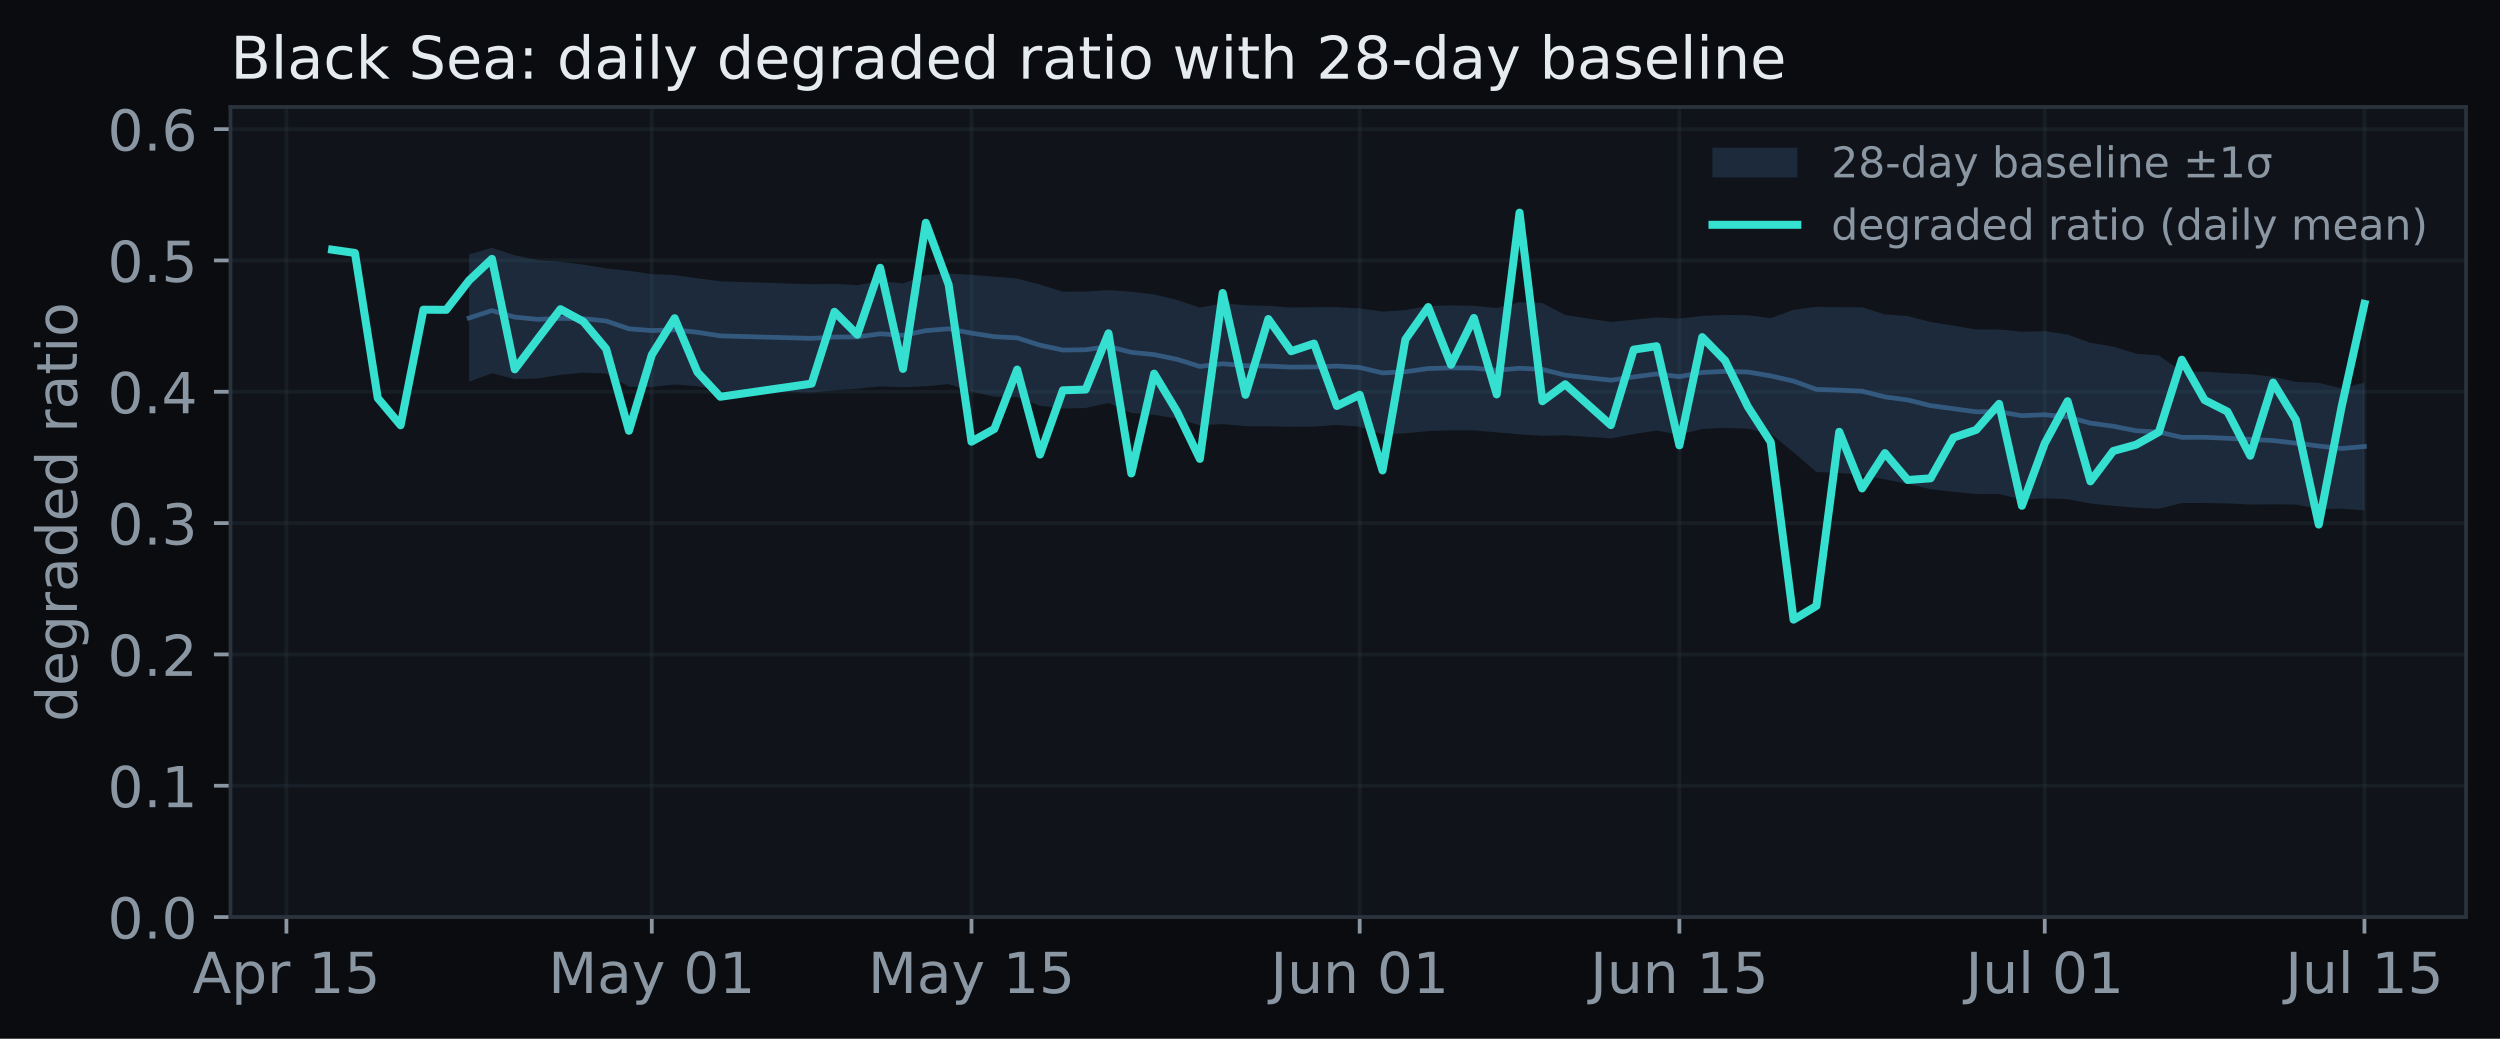
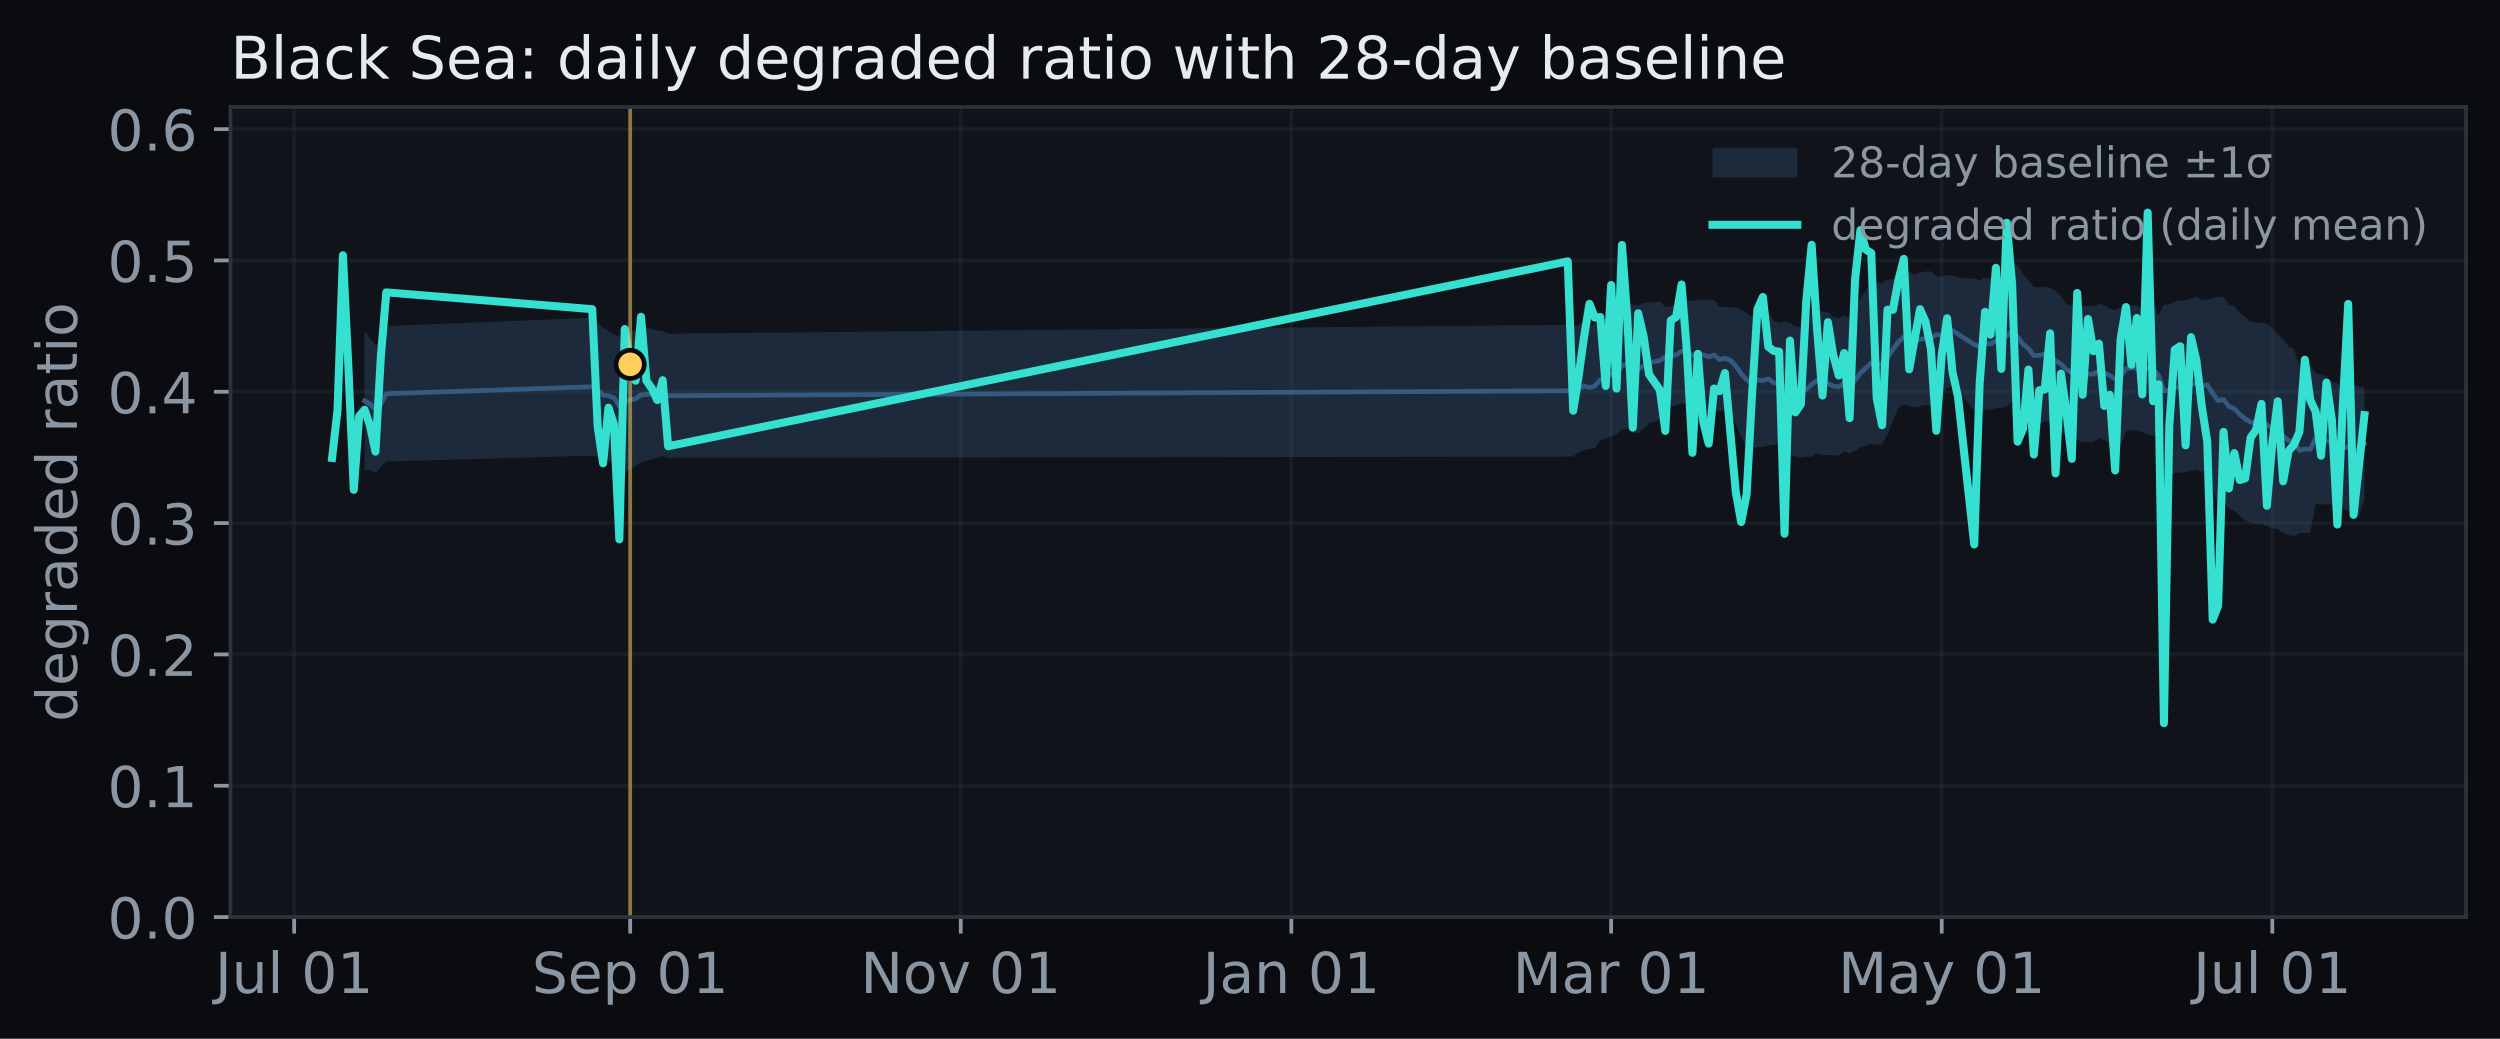
<svg xmlns="http://www.w3.org/2000/svg" xmlns:xlink="http://www.w3.org/1999/xlink" width="530.398pt" height="220.376pt" viewBox="0 0 530.398 220.376" version="1.1">
  <defs>
    <style type="text/css">*{stroke-linejoin: round; stroke-linecap: butt}</style>
  </defs>
  <g id="figure_1">
    <g id="patch_1">
      <path d="M 0 220.376  L 530.398 220.376  L 530.398 0  L 0 0  z " style="fill: #0a0c0f" />
    </g>
    <g id="axes_1">
      <g id="patch_2">
        <path d="M 48.898 194.562  L 523.197 194.562  L 523.197 22.698  L 48.898 22.698  z " style="fill: #10141a" />
      </g>
      <g id="matplotlib.axis_1">
        <g id="xtick_1">
          <g id="line2d_1">
-             <path d="M 60.767 194.562  L 60.767 22.698  " clip-path="url(#pd37575b9e0)" style="fill: none; stroke: #2a323c; stroke-opacity: 0.35; stroke-width: 0.8; stroke-linecap: square" />
+             <path d="M 62.408 194.562  L 62.408 22.698  " clip-path="url(#pc3fa59d4ec)" style="fill: none; stroke: #2a323c; stroke-opacity: 0.35; stroke-width: 0.8; stroke-linecap: square" />
          </g>
          <g id="line2d_2">
            <defs>
-               <path id="m2492e21318" d="M 0 0  L 0 3.5  " style="stroke: #8b96a3; stroke-width: 0.8" />
+               <path id="m1e20777ed5" d="M 0 0  L 0 3.5  " style="stroke: #8b96a3; stroke-width: 0.8" />
            </defs>
            <g>
-               <use xlink:href="#m2492e21318" x="60.767" y="194.562" style="fill: #8b96a3; stroke: #8b96a3; stroke-width: 0.8" />
+               <use xlink:href="#m1e20777ed5" x="62.408" y="194.562" style="fill: #8b96a3; stroke: #8b96a3; stroke-width: 0.8" />
            </g>
          </g>
          <g id="text_1">
-             <text style="font-size: 12px; font-family: 'DejaVu Sans'; text-anchor: middle; fill: #8b96a3" x="60.767" y="210.68" transform="rotate(-0 60.76711 210.6802)">Apr 15</text>
+             <text style="font-size: 12px; font-family: 'DejaVu Sans'; text-anchor: middle; fill: #8b96a3" x="62.408" y="210.68" transform="rotate(-0 62.40786 210.6802)">Jul 01</text>
          </g>
        </g>
        <g id="xtick_2">
          <g id="line2d_3">
-             <path d="M 138.283 194.562  L 138.283 22.698  " clip-path="url(#pd37575b9e0)" style="fill: none; stroke: #2a323c; stroke-opacity: 0.35; stroke-width: 0.8; stroke-linecap: square" />
+             <path d="M 133.697 194.562  L 133.697 22.698  " clip-path="url(#pc3fa59d4ec)" style="fill: none; stroke: #2a323c; stroke-opacity: 0.35; stroke-width: 0.8; stroke-linecap: square" />
          </g>
          <g id="line2d_4">
            <g>
-               <use xlink:href="#m2492e21318" x="138.283" y="194.562" style="fill: #8b96a3; stroke: #8b96a3; stroke-width: 0.8" />
+               <use xlink:href="#m1e20777ed5" x="133.697" y="194.562" style="fill: #8b96a3; stroke: #8b96a3; stroke-width: 0.8" />
            </g>
          </g>
          <g id="text_2">
-             <text style="font-size: 12px; font-family: 'DejaVu Sans'; text-anchor: middle; fill: #8b96a3" x="138.283" y="210.68" transform="rotate(-0 138.2829 210.6802)">May 01</text>
+             <text style="font-size: 12px; font-family: 'DejaVu Sans'; text-anchor: middle; fill: #8b96a3" x="133.697" y="210.68" transform="rotate(-0 133.6966 210.6802)">Sep 01</text>
          </g>
        </g>
        <g id="xtick_3">
          <g id="line2d_5">
-             <path d="M 206.109 194.562  L 206.109 22.698  " clip-path="url(#pd37575b9e0)" style="fill: none; stroke: #2a323c; stroke-opacity: 0.35; stroke-width: 0.8; stroke-linecap: square" />
+             <path d="M 203.835 194.562  L 203.835 22.698  " clip-path="url(#pc3fa59d4ec)" style="fill: none; stroke: #2a323c; stroke-opacity: 0.35; stroke-width: 0.8; stroke-linecap: square" />
          </g>
          <g id="line2d_6">
            <g>
-               <use xlink:href="#m2492e21318" x="206.109" y="194.562" style="fill: #8b96a3; stroke: #8b96a3; stroke-width: 0.8" />
+               <use xlink:href="#m1e20777ed5" x="203.835" y="194.562" style="fill: #8b96a3; stroke: #8b96a3; stroke-width: 0.8" />
            </g>
          </g>
          <g id="text_3">
-             <text style="font-size: 12px; font-family: 'DejaVu Sans'; text-anchor: middle; fill: #8b96a3" x="206.109" y="210.68" transform="rotate(-0 206.1093 210.6802)">May 15</text>
+             <text style="font-size: 12px; font-family: 'DejaVu Sans'; text-anchor: middle; fill: #8b96a3" x="203.835" y="210.68" transform="rotate(-0 203.8355 210.6802)">Nov 01</text>
          </g>
        </g>
        <g id="xtick_4">
          <g id="line2d_7">
-             <path d="M 288.47 194.562  L 288.47 22.698  " clip-path="url(#pd37575b9e0)" style="fill: none; stroke: #2a323c; stroke-opacity: 0.35; stroke-width: 0.8; stroke-linecap: square" />
+             <path d="M 273.974 194.562  L 273.974 22.698  " clip-path="url(#pc3fa59d4ec)" style="fill: none; stroke: #2a323c; stroke-opacity: 0.35; stroke-width: 0.8; stroke-linecap: square" />
          </g>
          <g id="line2d_8">
            <g>
-               <use xlink:href="#m2492e21318" x="288.47" y="194.562" style="fill: #8b96a3; stroke: #8b96a3; stroke-width: 0.8" />
+               <use xlink:href="#m1e20777ed5" x="273.974" y="194.562" style="fill: #8b96a3; stroke: #8b96a3; stroke-width: 0.8" />
            </g>
          </g>
          <g id="text_4">
-             <text style="font-size: 12px; font-family: 'DejaVu Sans'; text-anchor: middle; fill: #8b96a3" x="288.47" y="210.68" transform="rotate(-0 288.4699 210.6802)">Jun 01</text>
+             <text style="font-size: 12px; font-family: 'DejaVu Sans'; text-anchor: middle; fill: #8b96a3" x="273.974" y="210.68" transform="rotate(-0 273.9744 210.6802)">Jan 01</text>
          </g>
        </g>
        <g id="xtick_5">
          <g id="line2d_9">
-             <path d="M 356.296 194.562  L 356.296 22.698  " clip-path="url(#pd37575b9e0)" style="fill: none; stroke: #2a323c; stroke-opacity: 0.35; stroke-width: 0.8; stroke-linecap: square" />
+             <path d="M 341.814 194.562  L 341.814 22.698  " clip-path="url(#pc3fa59d4ec)" style="fill: none; stroke: #2a323c; stroke-opacity: 0.35; stroke-width: 0.8; stroke-linecap: square" />
          </g>
          <g id="line2d_10">
            <g>
-               <use xlink:href="#m2492e21318" x="356.296" y="194.562" style="fill: #8b96a3; stroke: #8b96a3; stroke-width: 0.8" />
+               <use xlink:href="#m1e20777ed5" x="341.814" y="194.562" style="fill: #8b96a3; stroke: #8b96a3; stroke-width: 0.8" />
            </g>
          </g>
          <g id="text_5">
-             <text style="font-size: 12px; font-family: 'DejaVu Sans'; text-anchor: middle; fill: #8b96a3" x="356.296" y="210.68" transform="rotate(-0 356.2962 210.6802)">Jun 15</text>
+             <text style="font-size: 12px; font-family: 'DejaVu Sans'; text-anchor: middle; fill: #8b96a3" x="341.814" y="210.68" transform="rotate(-0 341.8137 210.6802)">Mar 01</text>
          </g>
        </g>
        <g id="xtick_6">
          <g id="line2d_11">
-             <path d="M 433.812 194.562  L 433.812 22.698  " clip-path="url(#pd37575b9e0)" style="fill: none; stroke: #2a323c; stroke-opacity: 0.35; stroke-width: 0.8; stroke-linecap: square" />
+             <path d="M 411.953 194.562  L 411.953 22.698  " clip-path="url(#pc3fa59d4ec)" style="fill: none; stroke: #2a323c; stroke-opacity: 0.35; stroke-width: 0.8; stroke-linecap: square" />
          </g>
          <g id="line2d_12">
            <g>
-               <use xlink:href="#m2492e21318" x="433.812" y="194.562" style="fill: #8b96a3; stroke: #8b96a3; stroke-width: 0.8" />
+               <use xlink:href="#m1e20777ed5" x="411.953" y="194.562" style="fill: #8b96a3; stroke: #8b96a3; stroke-width: 0.8" />
            </g>
          </g>
          <g id="text_6">
-             <text style="font-size: 12px; font-family: 'DejaVu Sans'; text-anchor: middle; fill: #8b96a3" x="433.812" y="210.68" transform="rotate(-0 433.8121 210.6802)">Jul 01</text>
+             <text style="font-size: 12px; font-family: 'DejaVu Sans'; text-anchor: middle; fill: #8b96a3" x="411.953" y="210.68" transform="rotate(-0 411.9526 210.6802)">May 01</text>
          </g>
        </g>
        <g id="xtick_7">
          <g id="line2d_13">
-             <path d="M 501.638 194.562  L 501.638 22.698  " clip-path="url(#pd37575b9e0)" style="fill: none; stroke: #2a323c; stroke-opacity: 0.35; stroke-width: 0.8; stroke-linecap: square" />
+             <path d="M 482.091 194.562  L 482.091 22.698  " clip-path="url(#pc3fa59d4ec)" style="fill: none; stroke: #2a323c; stroke-opacity: 0.35; stroke-width: 0.8; stroke-linecap: square" />
          </g>
          <g id="line2d_14">
            <g>
-               <use xlink:href="#m2492e21318" x="501.638" y="194.562" style="fill: #8b96a3; stroke: #8b96a3; stroke-width: 0.8" />
+               <use xlink:href="#m1e20777ed5" x="482.091" y="194.562" style="fill: #8b96a3; stroke: #8b96a3; stroke-width: 0.8" />
            </g>
          </g>
          <g id="text_7">
-             <text style="font-size: 12px; font-family: 'DejaVu Sans'; text-anchor: middle; fill: #8b96a3" x="501.638" y="210.68" transform="rotate(-0 501.6384 210.6802)">Jul 15</text>
+             <text style="font-size: 12px; font-family: 'DejaVu Sans'; text-anchor: middle; fill: #8b96a3" x="482.091" y="210.68" transform="rotate(-0 482.0915 210.6802)">Jul 01</text>
          </g>
        </g>
      </g>
      <g id="matplotlib.axis_2">
        <g id="ytick_1">
          <g id="line2d_15">
-             <path d="M 48.898 194.562  L 523.197 194.562  " clip-path="url(#pd37575b9e0)" style="fill: none; stroke: #2a323c; stroke-opacity: 0.35; stroke-width: 0.8; stroke-linecap: square" />
+             <path d="M 48.898 194.562  L 523.197 194.562  " clip-path="url(#pc3fa59d4ec)" style="fill: none; stroke: #2a323c; stroke-opacity: 0.35; stroke-width: 0.8; stroke-linecap: square" />
          </g>
          <g id="line2d_16">
            <defs>
-               <path id="m2a30b0db8e" d="M 0 0  L -3.5 0  " style="stroke: #8b96a3; stroke-width: 0.8" />
+               <path id="m8a81c8baa3" d="M 0 0  L -3.5 0  " style="stroke: #8b96a3; stroke-width: 0.8" />
            </defs>
            <g>
-               <use xlink:href="#m2a30b0db8e" x="48.898" y="194.562" style="fill: #8b96a3; stroke: #8b96a3; stroke-width: 0.8" />
+               <use xlink:href="#m8a81c8baa3" x="48.898" y="194.562" style="fill: #8b96a3; stroke: #8b96a3; stroke-width: 0.8" />
            </g>
          </g>
          <g id="text_8">
            <text style="font-size: 12px; font-family: 'DejaVu Sans'; text-anchor: end; fill: #8b96a3" x="41.898" y="199.121" transform="rotate(-0 41.8975 199.1211)">0.0</text>
          </g>
        </g>
        <g id="ytick_2">
          <g id="line2d_17">
-             <path d="M 48.898 166.701  L 523.197 166.701  " clip-path="url(#pd37575b9e0)" style="fill: none; stroke: #2a323c; stroke-opacity: 0.35; stroke-width: 0.8; stroke-linecap: square" />
+             <path d="M 48.898 166.701  L 523.197 166.701  " clip-path="url(#pc3fa59d4ec)" style="fill: none; stroke: #2a323c; stroke-opacity: 0.35; stroke-width: 0.8; stroke-linecap: square" />
          </g>
          <g id="line2d_18">
            <g>
-               <use xlink:href="#m2a30b0db8e" x="48.898" y="166.701" style="fill: #8b96a3; stroke: #8b96a3; stroke-width: 0.8" />
+               <use xlink:href="#m8a81c8baa3" x="48.898" y="166.701" style="fill: #8b96a3; stroke: #8b96a3; stroke-width: 0.8" />
            </g>
          </g>
          <g id="text_9">
            <text style="font-size: 12px; font-family: 'DejaVu Sans'; text-anchor: end; fill: #8b96a3" x="41.898" y="171.26" transform="rotate(-0 41.8975 171.26)">0.1</text>
          </g>
        </g>
        <g id="ytick_3">
          <g id="line2d_19">
-             <path d="M 48.898 138.84  L 523.197 138.84  " clip-path="url(#pd37575b9e0)" style="fill: none; stroke: #2a323c; stroke-opacity: 0.35; stroke-width: 0.8; stroke-linecap: square" />
+             <path d="M 48.898 138.84  L 523.197 138.84  " clip-path="url(#pc3fa59d4ec)" style="fill: none; stroke: #2a323c; stroke-opacity: 0.35; stroke-width: 0.8; stroke-linecap: square" />
          </g>
          <g id="line2d_20">
            <g>
-               <use xlink:href="#m2a30b0db8e" x="48.898" y="138.84" style="fill: #8b96a3; stroke: #8b96a3; stroke-width: 0.8" />
+               <use xlink:href="#m8a81c8baa3" x="48.898" y="138.84" style="fill: #8b96a3; stroke: #8b96a3; stroke-width: 0.8" />
            </g>
          </g>
          <g id="text_10">
            <text style="font-size: 12px; font-family: 'DejaVu Sans'; text-anchor: end; fill: #8b96a3" x="41.898" y="143.399" transform="rotate(-0 41.8975 143.3989)">0.2</text>
          </g>
        </g>
        <g id="ytick_4">
          <g id="line2d_21">
-             <path d="M 48.898 110.979  L 523.197 110.979  " clip-path="url(#pd37575b9e0)" style="fill: none; stroke: #2a323c; stroke-opacity: 0.35; stroke-width: 0.8; stroke-linecap: square" />
+             <path d="M 48.898 110.979  L 523.197 110.979  " clip-path="url(#pc3fa59d4ec)" style="fill: none; stroke: #2a323c; stroke-opacity: 0.35; stroke-width: 0.8; stroke-linecap: square" />
          </g>
          <g id="line2d_22">
            <g>
-               <use xlink:href="#m2a30b0db8e" x="48.898" y="110.979" style="fill: #8b96a3; stroke: #8b96a3; stroke-width: 0.8" />
+               <use xlink:href="#m8a81c8baa3" x="48.898" y="110.979" style="fill: #8b96a3; stroke: #8b96a3; stroke-width: 0.8" />
            </g>
          </g>
          <g id="text_11">
            <text style="font-size: 12px; font-family: 'DejaVu Sans'; text-anchor: end; fill: #8b96a3" x="41.898" y="115.538" transform="rotate(-0 41.8975 115.5378)">0.3</text>
          </g>
        </g>
        <g id="ytick_5">
          <g id="line2d_23">
-             <path d="M 48.898 83.118  L 523.197 83.118  " clip-path="url(#pd37575b9e0)" style="fill: none; stroke: #2a323c; stroke-opacity: 0.35; stroke-width: 0.8; stroke-linecap: square" />
+             <path d="M 48.898 83.118  L 523.197 83.118  " clip-path="url(#pc3fa59d4ec)" style="fill: none; stroke: #2a323c; stroke-opacity: 0.35; stroke-width: 0.8; stroke-linecap: square" />
          </g>
          <g id="line2d_24">
            <g>
-               <use xlink:href="#m2a30b0db8e" x="48.898" y="83.118" style="fill: #8b96a3; stroke: #8b96a3; stroke-width: 0.8" />
+               <use xlink:href="#m8a81c8baa3" x="48.898" y="83.118" style="fill: #8b96a3; stroke: #8b96a3; stroke-width: 0.8" />
            </g>
          </g>
          <g id="text_12">
            <text style="font-size: 12px; font-family: 'DejaVu Sans'; text-anchor: end; fill: #8b96a3" x="41.898" y="87.677" transform="rotate(-0 41.8975 87.6767)">0.4</text>
          </g>
        </g>
        <g id="ytick_6">
          <g id="line2d_25">
-             <path d="M 48.898 55.257  L 523.197 55.257  " clip-path="url(#pd37575b9e0)" style="fill: none; stroke: #2a323c; stroke-opacity: 0.35; stroke-width: 0.8; stroke-linecap: square" />
+             <path d="M 48.898 55.257  L 523.197 55.257  " clip-path="url(#pc3fa59d4ec)" style="fill: none; stroke: #2a323c; stroke-opacity: 0.35; stroke-width: 0.8; stroke-linecap: square" />
          </g>
          <g id="line2d_26">
            <g>
-               <use xlink:href="#m2a30b0db8e" x="48.898" y="55.257" style="fill: #8b96a3; stroke: #8b96a3; stroke-width: 0.8" />
+               <use xlink:href="#m8a81c8baa3" x="48.898" y="55.257" style="fill: #8b96a3; stroke: #8b96a3; stroke-width: 0.8" />
            </g>
          </g>
          <g id="text_13">
            <text style="font-size: 12px; font-family: 'DejaVu Sans'; text-anchor: end; fill: #8b96a3" x="41.898" y="59.816" transform="rotate(-0 41.8975 59.81559)">0.5</text>
          </g>
        </g>
        <g id="ytick_7">
          <g id="line2d_27">
-             <path d="M 48.898 27.395  L 523.197 27.395  " clip-path="url(#pd37575b9e0)" style="fill: none; stroke: #2a323c; stroke-opacity: 0.35; stroke-width: 0.8; stroke-linecap: square" />
+             <path d="M 48.898 27.395  L 523.197 27.395  " clip-path="url(#pc3fa59d4ec)" style="fill: none; stroke: #2a323c; stroke-opacity: 0.35; stroke-width: 0.8; stroke-linecap: square" />
          </g>
          <g id="line2d_28">
            <g>
-               <use xlink:href="#m2a30b0db8e" x="48.898" y="27.395" style="fill: #8b96a3; stroke: #8b96a3; stroke-width: 0.8" />
+               <use xlink:href="#m8a81c8baa3" x="48.898" y="27.395" style="fill: #8b96a3; stroke: #8b96a3; stroke-width: 0.8" />
            </g>
          </g>
          <g id="text_14">
            <text style="font-size: 12px; font-family: 'DejaVu Sans'; text-anchor: end; fill: #8b96a3" x="41.898" y="31.954" transform="rotate(-0 41.8975 31.95449)">0.6</text>
          </g>
        </g>
        <g id="text_15">
          <text style="font-size: 12px; font-family: 'DejaVu Sans'; text-anchor: middle; fill: #8b96a3" x="16.318" y="108.63" transform="rotate(-90 16.31812 108.63)">degraded ratio</text>
        </g>
      </g>
      <g id="FillBetweenPolyCollection_1">
        <defs>
-           <path id="m3813d1b924" d="M 99.525 -166.417  L 99.525 -139.407  L 104.37 -141.184  L 109.215 -139.963  L 114.059 -140.092  L 118.904 -140.855  L 123.749 -141.308  L 128.593 -141.134  L 133.438 -138.314  L 138.283 -138.282  L 143.128 -138.809  L 147.972 -138.428  L 152.817 -137.558  L 172.196 -137.108  L 177.041 -137.613  L 181.886 -137.908  L 186.73 -138.401  L 191.575 -138.217  L 196.42 -138.435  L 201.265 -138.907  L 206.109 -137.324  L 210.954 -136.21  L 215.799 -136.124  L 220.644 -134.297  L 225.488 -133.711  L 230.333 -133.824  L 235.178 -134.899  L 240.022 -132.765  L 244.867 -132.375  L 249.712 -131.563  L 254.557 -130.151  L 259.401 -130.4  L 264.246 -129.962  L 269.091 -129.952  L 273.936 -129.84  L 278.78 -129.866  L 283.625 -130.219  L 288.47 -129.875  L 293.315 -128.259  L 298.159 -128.44  L 303.004 -128.92  L 307.849 -129.077  L 312.694 -129.071  L 317.538 -128.651  L 322.383 -128.228  L 327.228 -127.923  L 332.073 -128.031  L 341.762 -127.376  L 346.607 -128.28  L 351.451 -129.041  L 356.296 -128.145  L 361.141 -129.365  L 365.986 -129.605  L 370.83 -129.414  L 375.675 -128.392  L 380.52 -124.398  L 385.365 -120.245  L 390.209 -120.033  L 395.054 -119.586  L 399.899 -118.679  L 404.744 -117.731  L 409.588 -116.583  L 414.433 -116.029  L 419.278 -115.561  L 424.123 -115.576  L 428.967 -114.365  L 433.812 -114.672  L 438.657 -114.461  L 443.502 -113.56  L 448.346 -113.044  L 453.191 -112.662  L 458.036 -112.445  L 462.88 -113.658  L 467.725 -113.661  L 472.57 -113.581  L 477.415 -113.343  L 482.259 -113.38  L 487.104 -113.346  L 491.949 -112.357  L 496.794 -112.475  L 501.638 -112.105  L 501.638 -139.195  L 501.638 -139.195  L 496.794 -137.968  L 491.949 -139.14  L 487.104 -139.351  L 482.259 -140.436  L 477.415 -140.972  L 472.57 -141.198  L 467.725 -141.531  L 462.88 -141.517  L 458.036 -144.959  L 453.191 -145.311  L 448.346 -146.849  L 443.502 -147.641  L 438.657 -149.381  L 433.812 -150.105  L 428.967 -150.002  L 424.123 -150.473  L 419.278 -150.456  L 414.433 -151.296  L 409.588 -152.051  L 404.744 -153.317  L 399.899 -153.66  L 395.054 -155.179  L 390.209 -155.18  L 385.365 -155.274  L 380.52 -154.642  L 375.675 -152.863  L 370.83 -153.489  L 365.986 -153.558  L 361.141 -153.347  L 356.296 -152.787  L 351.451 -153.039  L 346.607 -152.546  L 341.762 -152.056  L 332.073 -153.529  L 327.228 -156.084  L 322.383 -156.268  L 317.538 -155.009  L 312.694 -155.496  L 307.849 -155.582  L 303.004 -155.453  L 298.159 -154.573  L 293.315 -154.259  L 288.47 -154.95  L 283.625 -155.211  L 278.78 -155.188  L 273.936 -155.134  L 269.091 -155.472  L 264.246 -155.611  L 259.401 -156.017  L 254.557 -155.11  L 249.712 -156.728  L 244.867 -157.905  L 240.022 -158.482  L 235.178 -158.829  L 230.333 -158.511  L 225.488 -158.495  L 220.644 -159.991  L 215.799 -161.269  L 210.954 -161.68  L 206.109 -162.072  L 201.265 -162.332  L 196.42 -162.024  L 191.575 -160.253  L 186.73 -160.717  L 181.886 -159.876  L 177.041 -160.123  L 172.196 -160.064  L 152.817 -160.681  L 147.972 -161.33  L 143.128 -162.009  L 138.283 -162.208  L 133.438 -162.914  L 128.593 -163.421  L 123.749 -164.231  L 118.904 -164.795  L 114.059 -165.166  L 109.215 -166.228  L 104.37 -167.776  L 99.525 -166.417  z " />
+           <path id="m091ba1aa77" d="M 77.356 -150.123  L 77.356 -120.556  L 78.505 -120.738  L 79.655 -120.031  L 80.805 -121.413  L 81.955 -122.468  L 125.648 -123.708  L 126.798 -123.452  L 127.948 -122.278  L 129.097 -122.568  L 130.247 -122.55  L 131.397 -119.39  L 132.547 -120.238  L 133.697 -120.946  L 134.846 -121.491  L 135.996 -122.179  L 137.146 -122.633  L 138.296 -122.994  L 139.446 -123.228  L 140.595 -123.607  L 141.745 -123.26  L 332.615 -123.484  L 333.765 -123.563  L 334.915 -124.442  L 336.065 -124.879  L 337.214 -125.141  L 338.364 -125.243  L 339.514 -126.992  L 340.664 -127.304  L 341.814 -127.799  L 342.964 -128.234  L 344.113 -129.278  L 345.263 -129.439  L 346.413 -128.52  L 347.563 -128.517  L 348.713 -129.35  L 349.862 -130.619  L 351.012 -130.917  L 352.162 -131.379  L 353.312 -134.114  L 354.462 -134.137  L 355.611 -134.389  L 356.761 -134.827  L 357.911 -134.641  L 359.061 -133.447  L 360.211 -133.79  L 361.361 -133.453  L 362.51 -132.492  L 363.66 -133.409  L 364.81 -132.995  L 365.96 -133.462  L 367.11 -132.63  L 368.26 -130.372  L 369.409 -127.551  L 370.559 -125.614  L 371.709 -125.247  L 372.859 -125.533  L 374.009 -125.563  L 375.158 -125.824  L 376.308 -126.056  L 377.458 -126.002  L 378.608 -124.001  L 379.758 -123.986  L 380.908 -123.548  L 382.057 -123.33  L 383.207 -123.487  L 384.357 -123.489  L 385.507 -124.233  L 386.657 -123.854  L 387.806 -123.85  L 388.956 -123.81  L 390.106 -123.696  L 391.256 -124.649  L 392.406 -124.151  L 393.555 -124.725  L 394.705 -125.451  L 395.855 -125.792  L 397.005 -126.264  L 398.155 -126.022  L 399.305 -126.153  L 400.454 -128.245  L 401.604 -131.215  L 402.754 -133.823  L 403.904 -134.663  L 405.054 -134.2  L 406.204 -133.985  L 407.353 -134.218  L 408.503 -134.432  L 409.653 -134.457  L 410.803 -137.058  L 411.953 -136.926  L 413.102 -138.037  L 414.252 -138.53  L 415.402 -137.59  L 418.851 -133.262  L 420.001 -132.781  L 421.151 -133.499  L 422.301 -133.426  L 423.451 -133.782  L 424.601 -133.855  L 425.75 -134.12  L 426.9 -135.388  L 428.05 -133.699  L 429.2 -132.426  L 430.35 -131.998  L 431.5 -130.431  L 432.649 -130.523  L 433.799 -131.004  L 434.949 -130.913  L 436.099 -129.059  L 437.249 -128.715  L 438.398 -128.105  L 439.548 -126.988  L 440.698 -127.051  L 441.848 -126.598  L 442.998 -126.601  L 444.147 -126.59  L 445.297 -127.393  L 446.447 -126.958  L 447.597 -126.53  L 448.747 -125.304  L 449.897 -125.675  L 451.046 -128.92  L 452.196 -129.077  L 453.346 -129.071  L 454.496 -128.651  L 455.646 -128.228  L 456.796 -127.923  L 457.945 -128.031  L 459.095 -119.206  L 460.245 -119.394  L 461.395 -119.998  L 462.545 -120.116  L 463.694 -120.237  L 464.844 -120.539  L 465.994 -120.736  L 467.144 -120.274  L 468.294 -120.713  L 469.443 -116.629  L 470.593 -113.5  L 471.743 -113.795  L 472.893 -112.493  L 474.043 -111.981  L 475.193 -110.904  L 476.342 -109.959  L 477.492 -109.458  L 478.642 -109.286  L 479.792 -109.233  L 480.942 -108.796  L 482.091 -108.284  L 483.241 -108.12  L 484.391 -107.335  L 485.541 -106.895  L 486.691 -106.604  L 487.841 -107.279  L 488.99 -107.333  L 490.14 -107.295  L 491.29 -113.581  L 492.44 -113.343  L 493.59 -113.38  L 494.74 -113.346  L 495.889 -112.357  L 497.039 -112.475  L 498.189 -112.105  L 499.339 -111.129  L 500.489 -110.969  L 501.638 -114.313  L 501.638 -138.135  L 501.638 -138.135  L 500.489 -138.381  L 499.339 -138.533  L 498.189 -139.195  L 497.039 -137.968  L 495.889 -139.14  L 494.74 -139.351  L 493.59 -140.436  L 492.44 -140.972  L 491.29 -141.198  L 490.14 -142.762  L 488.99 -142.962  L 487.841 -142.387  L 486.691 -146.386  L 485.541 -146.857  L 484.391 -148.433  L 483.241 -149.415  L 482.091 -150.678  L 480.942 -151.74  L 479.792 -151.838  L 478.642 -151.923  L 477.492 -152.113  L 476.342 -153.037  L 475.193 -154.018  L 474.043 -155.381  L 472.893 -155.752  L 471.743 -157.411  L 470.593 -157.297  L 469.443 -157.113  L 468.294 -156.756  L 467.144 -156.72  L 465.994 -157.37  L 464.844 -157.128  L 463.694 -156.624  L 462.545 -156.606  L 461.395 -156.369  L 460.245 -155.771  L 459.095 -155.708  L 457.945 -153.529  L 456.796 -156.084  L 455.646 -156.268  L 454.496 -155.009  L 453.346 -155.496  L 452.196 -155.582  L 451.046 -155.453  L 449.897 -155.1  L 448.747 -154.604  L 447.597 -154.866  L 446.447 -155.599  L 445.297 -155.937  L 444.147 -155.419  L 442.998 -155.443  L 441.848 -155.409  L 440.698 -156.254  L 439.548 -155.618  L 438.398 -155.858  L 437.249 -157.563  L 436.099 -158.632  L 434.949 -159.257  L 433.799 -159.524  L 432.649 -159.464  L 431.5 -159.439  L 430.35 -160.927  L 429.2 -162.315  L 428.05 -164.056  L 426.9 -164.816  L 425.75 -164.063  L 424.601 -162.353  L 423.451 -162.326  L 422.301 -161.355  L 421.151 -161.472  L 420.001 -160.92  L 418.851 -161.266  L 415.402 -161.48  L 414.252 -161.98  L 413.102 -161.986  L 411.953 -161.67  L 410.803 -161.755  L 409.653 -162.796  L 408.503 -162.779  L 407.353 -162.547  L 406.204 -162.211  L 405.054 -162.635  L 403.904 -163.083  L 402.754 -161.857  L 401.604 -161.224  L 400.454 -160.978  L 399.305 -160.306  L 398.155 -160.293  L 397.005 -160.432  L 395.855 -158.81  L 394.705 -157.048  L 393.555 -154.538  L 392.406 -152.963  L 391.256 -153.44  L 390.106 -152.88  L 388.956 -153.103  L 387.806 -154.137  L 386.657 -154.212  L 385.507 -154.97  L 384.357 -154.17  L 383.207 -151.973  L 382.057 -150.91  L 380.908 -151.146  L 379.758 -151.859  L 378.608 -152.258  L 377.458 -151.866  L 376.308 -152.297  L 375.158 -154.136  L 374.009 -153.761  L 372.859 -153.973  L 371.709 -153.094  L 370.559 -153.912  L 369.409 -154.653  L 368.26 -155.139  L 367.11 -155.228  L 365.96 -155.279  L 364.81 -155.175  L 363.66 -156.727  L 362.51 -156.768  L 361.361 -156.769  L 360.211 -156.763  L 359.061 -156.58  L 357.911 -156.478  L 356.761 -156.846  L 355.611 -155.825  L 354.462 -155.359  L 353.312 -155.254  L 352.162 -156.345  L 351.012 -156.286  L 349.862 -156.198  L 348.713 -156.12  L 347.563 -155.586  L 346.413 -155.645  L 345.263 -156.775  L 344.113 -156.381  L 342.964 -154.292  L 341.814 -154.164  L 340.664 -152.769  L 339.514 -152.623  L 338.364 -151.753  L 337.214 -151.115  L 336.065 -152.113  L 334.915 -151.443  L 333.765 -151.087  L 332.615 -151.468  L 141.745 -149.581  L 140.595 -150.091  L 139.446 -150.232  L 138.296 -150.573  L 137.146 -150.827  L 135.996 -151.008  L 134.846 -150.039  L 133.697 -150.18  L 132.547 -150.052  L 131.397 -149.086  L 130.247 -149.463  L 129.097 -150.199  L 127.948 -150.845  L 126.798 -151.901  L 125.648 -152.945  L 81.955 -151.192  L 80.805 -147.943  L 79.655 -147.075  L 78.505 -148.617  L 77.356 -150.123  z " />
        </defs>
-         <g clip-path="url(#pd37575b9e0)">
-           <use xlink:href="#m3813d1b924" x="0" y="220.376" style="fill: #3a6690; fill-opacity: 0.28" />
+         <g clip-path="url(#pc3fa59d4ec)">
+           <use xlink:href="#m091ba1aa77" x="0" y="220.376" style="fill: #3a6690; fill-opacity: 0.28" />
        </g>
      </g>
      <g id="line2d_29">
-         <path d="M 99.525 67.464  L 104.37 65.896  L 109.215 67.28  L 114.059 67.747  L 118.904 67.551  L 123.749 67.606  L 128.593 68.098  L 133.438 69.762  L 138.283 70.131  L 143.128 69.967  L 147.972 70.497  L 152.817 71.257  L 172.196 71.79  L 177.041 71.508  L 181.886 71.484  L 186.73 70.817  L 191.575 71.141  L 196.42 70.146  L 201.265 69.757  L 206.109 70.678  L 210.954 71.43  L 215.799 71.68  L 220.644 73.232  L 225.488 74.273  L 230.333 74.208  L 235.178 73.512  L 240.022 74.752  L 244.867 75.236  L 249.712 76.23  L 254.557 77.745  L 259.401 77.167  L 264.246 77.589  L 269.091 77.664  L 273.936 77.889  L 278.78 77.849  L 283.625 77.661  L 288.47 77.963  L 293.315 79.117  L 298.159 78.869  L 303.004 78.189  L 307.849 78.046  L 312.694 78.093  L 317.538 78.545  L 322.383 78.128  L 327.228 78.372  L 332.073 79.596  L 341.762 80.66  L 346.607 79.962  L 351.451 79.335  L 356.296 79.91  L 361.141 79.02  L 365.986 78.794  L 370.83 78.925  L 375.675 79.748  L 380.52 80.856  L 385.365 82.616  L 390.209 82.769  L 395.054 82.993  L 399.899 84.206  L 404.744 84.852  L 409.588 86.059  L 414.433 86.714  L 419.278 87.367  L 424.123 87.352  L 428.967 88.192  L 433.812 87.987  L 438.657 88.455  L 443.502 89.775  L 448.346 90.429  L 453.191 91.389  L 458.036 91.674  L 462.88 92.788  L 467.725 92.779  L 472.57 92.986  L 477.415 93.218  L 482.259 93.468  L 487.104 94.027  L 491.949 94.627  L 496.794 95.155  L 501.638 94.726  " clip-path="url(#pd37575b9e0)" style="fill: none; stroke: #3a6690; stroke-opacity: 0.8; stroke-linecap: square" />
+         <path d="M 77.356 85.036  L 78.505 85.698  L 79.655 86.823  L 80.805 85.698  L 81.955 83.546  L 125.648 82.05  L 126.798 82.7  L 127.948 83.814  L 129.097 83.992  L 130.247 84.37  L 131.397 86.138  L 132.547 85.23  L 133.697 84.813  L 134.846 84.611  L 135.996 83.782  L 138.296 83.592  L 139.446 83.646  L 140.595 83.527  L 141.745 83.956  L 332.615 82.9  L 333.765 83.051  L 336.065 81.88  L 337.214 82.248  L 338.364 81.878  L 339.514 80.568  L 340.664 80.339  L 341.814 79.394  L 342.964 79.113  L 344.113 77.546  L 345.263 77.269  L 346.413 78.294  L 347.563 78.325  L 349.862 76.967  L 352.162 76.514  L 353.312 75.692  L 354.462 75.628  L 355.611 75.269  L 356.761 74.539  L 357.911 74.816  L 359.061 75.362  L 360.211 75.1  L 361.361 75.265  L 362.51 75.745  L 363.66 75.308  L 364.81 76.291  L 365.96 76.005  L 367.11 76.447  L 368.26 77.62  L 369.409 79.274  L 370.559 80.613  L 371.709 81.205  L 372.859 80.623  L 374.009 80.714  L 375.158 80.396  L 376.308 81.199  L 377.458 81.442  L 378.608 82.246  L 379.758 82.453  L 380.908 83.029  L 382.057 83.256  L 383.207 82.646  L 384.357 81.546  L 385.507 80.774  L 386.657 81.342  L 387.806 81.382  L 388.956 81.92  L 390.106 82.088  L 391.256 81.332  L 392.406 81.819  L 393.555 80.744  L 394.705 79.127  L 397.005 77.028  L 398.155 77.218  L 399.305 77.146  L 400.454 75.764  L 402.754 72.535  L 403.904 71.503  L 405.054 71.958  L 406.204 72.278  L 408.503 71.77  L 409.653 71.749  L 410.803 70.969  L 411.953 71.078  L 413.102 70.364  L 414.252 70.12  L 418.851 73.112  L 420.001 73.525  L 421.151 72.891  L 422.301 72.985  L 423.451 72.321  L 424.601 72.272  L 426.9 70.274  L 428.05 71.499  L 429.2 73.005  L 430.35 73.914  L 431.5 75.441  L 432.649 75.382  L 433.799 75.112  L 434.949 75.291  L 436.099 76.53  L 437.249 77.237  L 438.398 78.394  L 439.548 79.073  L 440.698 78.724  L 441.848 79.372  L 444.147 79.371  L 445.297 78.711  L 446.447 79.098  L 447.597 79.678  L 448.747 80.422  L 449.897 79.988  L 451.046 78.189  L 452.196 78.046  L 453.346 78.093  L 454.496 78.545  L 455.646 78.128  L 456.796 78.372  L 457.945 79.596  L 459.095 82.919  L 460.245 82.793  L 461.395 82.192  L 463.694 81.945  L 464.844 81.542  L 465.994 81.323  L 467.144 81.879  L 468.294 81.641  L 469.443 83.505  L 470.593 84.977  L 471.743 84.772  L 472.893 86.253  L 474.043 86.695  L 475.193 87.915  L 476.342 88.878  L 477.492 89.59  L 480.942 90.108  L 484.391 92.492  L 485.541 93.5  L 486.691 93.881  L 487.841 95.543  L 488.99 95.228  L 490.14 95.348  L 491.29 92.986  L 493.59 93.468  L 497.039 95.155  L 498.189 94.726  L 499.339 95.545  L 500.489 95.701  L 501.638 94.152  L 501.638 94.152  " clip-path="url(#pc3fa59d4ec)" style="fill: none; stroke: #3a6690; stroke-opacity: 0.8; stroke-linecap: square" />
      </g>
      <g id="line2d_30">
-         <path d="M 70.457 52.972  L 75.301 53.668  L 80.146 84.455  L 84.991 90.222  L 89.836 65.704  L 94.68 65.732  L 99.525 59.491  L 104.37 54.922  L 109.215 78.353  L 114.059 71.945  L 118.904 65.593  L 123.749 68.212  L 128.593 74.007  L 133.438 91.392  L 138.283 75.289  L 143.128 67.515  L 147.972 78.966  L 152.817 84.176  L 172.196 81.39  L 177.041 66.15  L 181.886 70.998  L 186.73 56.817  L 191.575 78.27  L 196.42 47.26  L 201.265 60.411  L 206.109 93.705  L 210.954 91.002  L 215.799 78.409  L 220.644 96.435  L 225.488 82.811  L 230.333 82.644  L 235.178 70.719  L 240.022 100.447  L 244.867 79.273  L 249.712 87.325  L 254.557 97.355  L 259.401 62.166  L 264.246 83.758  L 269.091 67.683  L 273.936 74.509  L 278.78 72.893  L 283.625 86.127  L 288.47 83.758  L 293.315 99.806  L 298.159 72.029  L 303.004 65.147  L 307.849 77.378  L 312.694 67.46  L 317.538 83.675  L 322.383 45.115  L 327.228 85.124  L 332.073 81.53  L 341.762 90.194  L 346.607 74.174  L 351.451 73.45  L 356.296 94.485  L 361.141 71.527  L 365.986 76.487  L 370.83 86.294  L 375.675 93.788  L 380.52 131.457  L 385.365 128.559  L 390.209 91.615  L 395.054 103.623  L 399.899 96.129  L 404.744 101.84  L 409.588 101.478  L 414.433 92.841  L 419.278 91.197  L 424.123 85.681  L 428.967 107.301  L 433.812 94.067  L 438.657 85.124  L 443.502 102.119  L 448.346 95.683  L 453.191 94.346  L 458.036 91.643  L 462.88 76.32  L 467.725 84.873  L 472.57 87.325  L 477.415 96.686  L 482.259 81.167  L 487.104 89.108  L 491.949 111.285  L 496.794 86.294  L 501.638 64.479  " clip-path="url(#pd37575b9e0)" style="fill: none; stroke: #35e0d0; stroke-width: 1.7; stroke-linecap: square" />
+         <path d="M 70.457 97.16  L 71.606 87.046  L 72.756 54.142  L 73.906 77.74  L 75.056 103.93  L 76.206 88.3  L 77.356 86.935  L 78.505 90.334  L 79.655 95.822  L 80.805 75.567  L 81.955 62.027  L 125.648 65.593  L 126.798 90.501  L 127.948 98.302  L 129.097 86.489  L 130.247 90.027  L 131.397 114.434  L 132.547 69.8  L 133.697 77.295  L 134.846 80.777  L 135.996 67.209  L 137.146 80.777  L 138.296 82.421  L 139.446 84.873  L 140.595 80.666  L 141.745 94.68  L 332.615 55.452  L 333.765 87.13  L 334.915 79.858  L 336.065 71.555  L 337.214 64.451  L 338.364 67.376  L 339.514 67.265  L 340.664 81.892  L 341.814 60.467  L 342.964 82.449  L 344.113 51.969  L 345.263 67.794  L 346.413 90.724  L 347.563 66.457  L 348.713 71.36  L 349.862 79.44  L 352.162 82.728  L 353.312 91.42  L 354.462 68.017  L 355.611 67.237  L 356.761 60.355  L 357.911 74.954  L 359.061 96.073  L 360.211 75.066  L 361.361 89.498  L 362.51 94.123  L 363.66 82.421  L 364.81 82.978  L 365.96 79.133  L 368.26 104.404  L 369.409 110.756  L 370.559 104.877  L 371.709 83.842  L 372.859 65.593  L 374.009 63.002  L 375.158 73.561  L 376.308 74.453  L 377.458 74.592  L 378.608 113.235  L 379.758 72.252  L 380.908 87.492  L 382.057 85.792  L 383.207 64.005  L 384.357 51.941  L 385.507 69.8  L 386.657 83.926  L 387.806 68.351  L 388.956 75.4  L 390.106 79.663  L 391.256 74.899  L 392.406 88.718  L 393.555 59.408  L 394.705 48.821  L 395.855 52.972  L 397.005 53.668  L 398.155 84.455  L 399.305 90.222  L 400.454 65.704  L 401.604 65.732  L 402.754 59.491  L 403.904 54.922  L 405.054 78.353  L 407.353 65.593  L 408.503 68.212  L 409.653 74.007  L 410.803 91.392  L 411.953 75.289  L 413.102 67.515  L 414.252 78.966  L 415.402 84.176  L 418.851 115.52  L 420.001 81.39  L 421.151 66.15  L 422.301 70.998  L 423.451 56.817  L 424.601 78.27  L 425.75 47.26  L 426.9 60.411  L 428.05 93.705  L 429.2 91.002  L 430.35 78.409  L 431.5 96.435  L 432.649 82.811  L 433.799 82.644  L 434.949 70.719  L 436.099 100.447  L 437.249 79.273  L 438.398 87.325  L 439.548 97.355  L 440.698 62.166  L 441.848 83.758  L 442.998 67.683  L 444.147 74.509  L 445.297 72.893  L 446.447 86.127  L 447.597 83.758  L 448.747 99.806  L 449.897 72.029  L 451.046 65.147  L 452.196 77.378  L 453.346 67.46  L 454.496 83.675  L 455.646 45.115  L 456.796 85.124  L 457.945 81.53  L 459.095 153.439  L 460.245 90.194  L 461.395 74.174  L 462.545 73.45  L 463.694 94.485  L 464.844 71.527  L 465.994 76.487  L 467.144 86.294  L 468.294 93.788  L 469.443 131.457  L 470.593 128.559  L 471.743 91.615  L 472.893 103.623  L 474.043 96.129  L 475.193 101.84  L 476.342 101.478  L 477.492 92.841  L 478.642 91.197  L 479.792 85.681  L 480.942 107.301  L 482.091 94.067  L 483.241 85.124  L 484.391 102.119  L 485.541 95.683  L 486.691 94.346  L 487.841 91.643  L 488.99 76.32  L 490.14 84.873  L 491.29 87.325  L 492.44 96.686  L 493.59 81.167  L 494.74 89.108  L 495.889 111.285  L 497.039 86.294  L 498.189 64.479  L 499.339 109.223  L 501.638 88.077  L 501.638 88.077  " clip-path="url(#pc3fa59d4ec)" style="fill: none; stroke: #35e0d0; stroke-width: 1.7; stroke-linecap: square" />
+       </g>
+       <g id="line2d_31">
+         <path d="M 133.697 194.562  L 133.697 22.698  " clip-path="url(#pc3fa59d4ec)" style="fill: none; stroke: #ffcf5c; stroke-opacity: 0.5; stroke-width: 0.8; stroke-linecap: square" />
+       </g>
+       <g id="line2d_32">
+         <defs>
+           <path id="ma4b0a5cb51" d="M 0 3  C 0.796 3 1.559 2.684 2.121 2.121  C 2.684 1.559 3 0.796 3 0  C 3 -0.796 2.684 -1.559 2.121 -2.121  C 1.559 -2.684 0.796 -3 0 -3  C -0.796 -3 -1.559 -2.684 -2.121 -2.121  C -2.684 -1.559 -3 -0.796 -3 0  C -3 0.796 -2.684 1.559 -2.121 2.121  C -1.559 2.684 -0.796 3 0 3  z " style="stroke: #0a0c0f" />
+         </defs>
+         <g clip-path="url(#pc3fa59d4ec)">
+           <use xlink:href="#ma4b0a5cb51" x="133.697" y="77.295" style="fill: #ffcf5c; stroke: #0a0c0f" />
+         </g>
      </g>
      <g id="patch_3">
        <path d="M 48.898 194.562  L 48.898 22.698  " style="fill: none; stroke: #2a323c; stroke-width: 0.8; stroke-linejoin: miter; stroke-linecap: square" />
      </g>
      <g id="patch_4">
        <path d="M 523.197 194.562  L 523.197 22.698  " style="fill: none; stroke: #2a323c; stroke-width: 0.8; stroke-linejoin: miter; stroke-linecap: square" />
      </g>
      <g id="patch_5">
        <path d="M 48.898 194.562  L 523.197 194.562  " style="fill: none; stroke: #2a323c; stroke-width: 0.8; stroke-linejoin: miter; stroke-linecap: square" />
      </g>
      <g id="patch_6">
        <path d="M 48.898 22.698  L 523.197 22.698  " style="fill: none; stroke: #2a323c; stroke-width: 0.8; stroke-linejoin: miter; stroke-linecap: square" />
      </g>
      <g id="text_16">
        <text style="font-size: 12.5px; font-family: 'DejaVu Sans'; text-anchor: start; fill: #e6ebf0" x="48.898" y="16.698" transform="rotate(-0 48.8975 16.69805)">Black Sea: daily degraded ratio with 28-day baseline</text>
      </g>
      <g id="legend_1">
        <g id="patch_7">
          <path d="M 361.518 56.319  L 516.898 56.319  Q 518.697 56.319 518.697 54.519  L 518.697 28.998  Q 518.697 27.198 516.898 27.198  L 361.518 27.198  Q 359.718 27.198 359.718 28.998  L 359.718 54.519  Q 359.718 56.319 361.518 56.319  L 361.518 56.319  z " style="fill: none; opacity: 0" />
        </g>
        <g id="patch_8">
          <path d="M 363.318 37.637  L 381.318 37.637  L 381.318 31.337  L 363.318 31.337  z " style="fill: #3a6690; fill-opacity: 0.28" />
        </g>
        <g id="text_17">
          <text style="font-size: 9px; font-family: 'DejaVu Sans'; text-anchor: start; fill: #8b96a3" x="388.518" y="37.637" transform="rotate(-0 388.5181 37.63664)">28-day baseline ±1σ</text>
        </g>
-         <g id="line2d_31">
+         <g id="line2d_33">
          <path d="M 363.318 47.697  L 372.318 47.697  L 381.318 47.697  " style="fill: none; stroke: #35e0d0; stroke-width: 1.7; stroke-linecap: square" />
        </g>
        <g id="text_18">
          <text style="font-size: 9px; font-family: 'DejaVu Sans'; text-anchor: start; fill: #8b96a3" x="388.518" y="50.847" transform="rotate(-0 388.5181 50.84695)">degraded ratio (daily mean)</text>
        </g>
      </g>
    </g>
  </g>
  <defs>
-     <clipPath id="pd37575b9e0">
+     <clipPath id="pc3fa59d4ec">
      <rect x="48.898" y="22.698" width="474.3" height="171.864" />
    </clipPath>
  </defs>
</svg>
